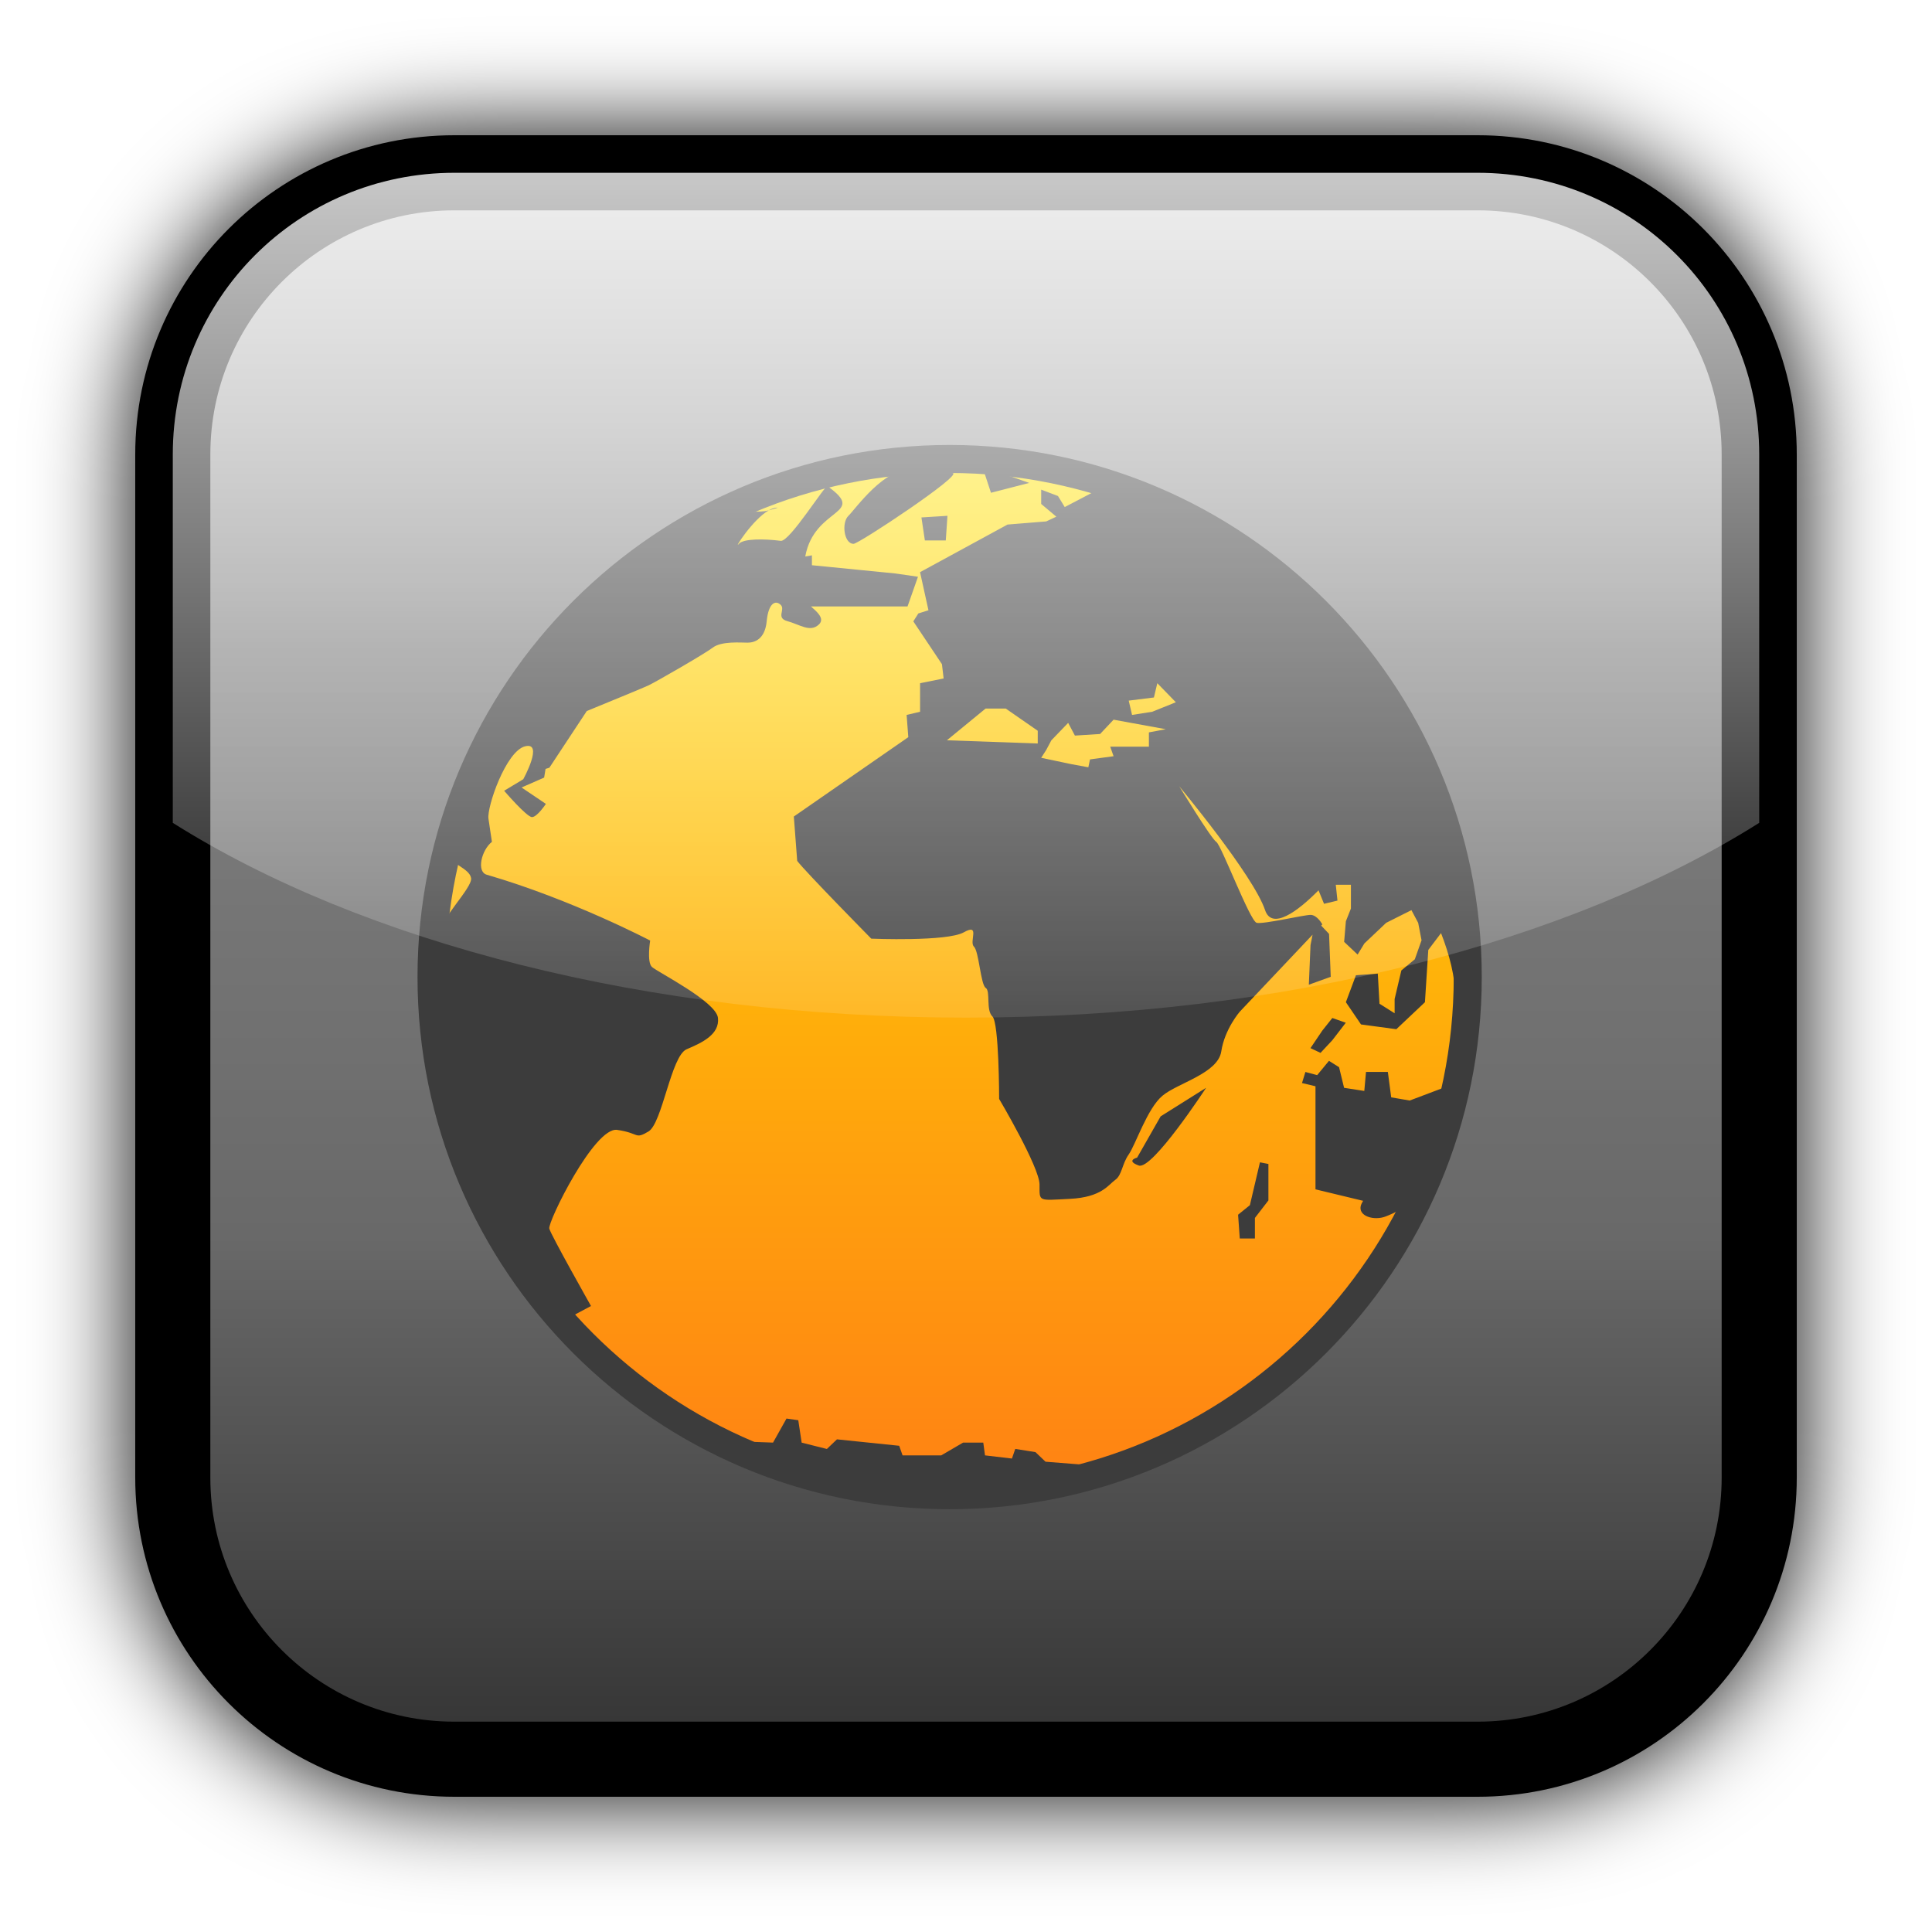
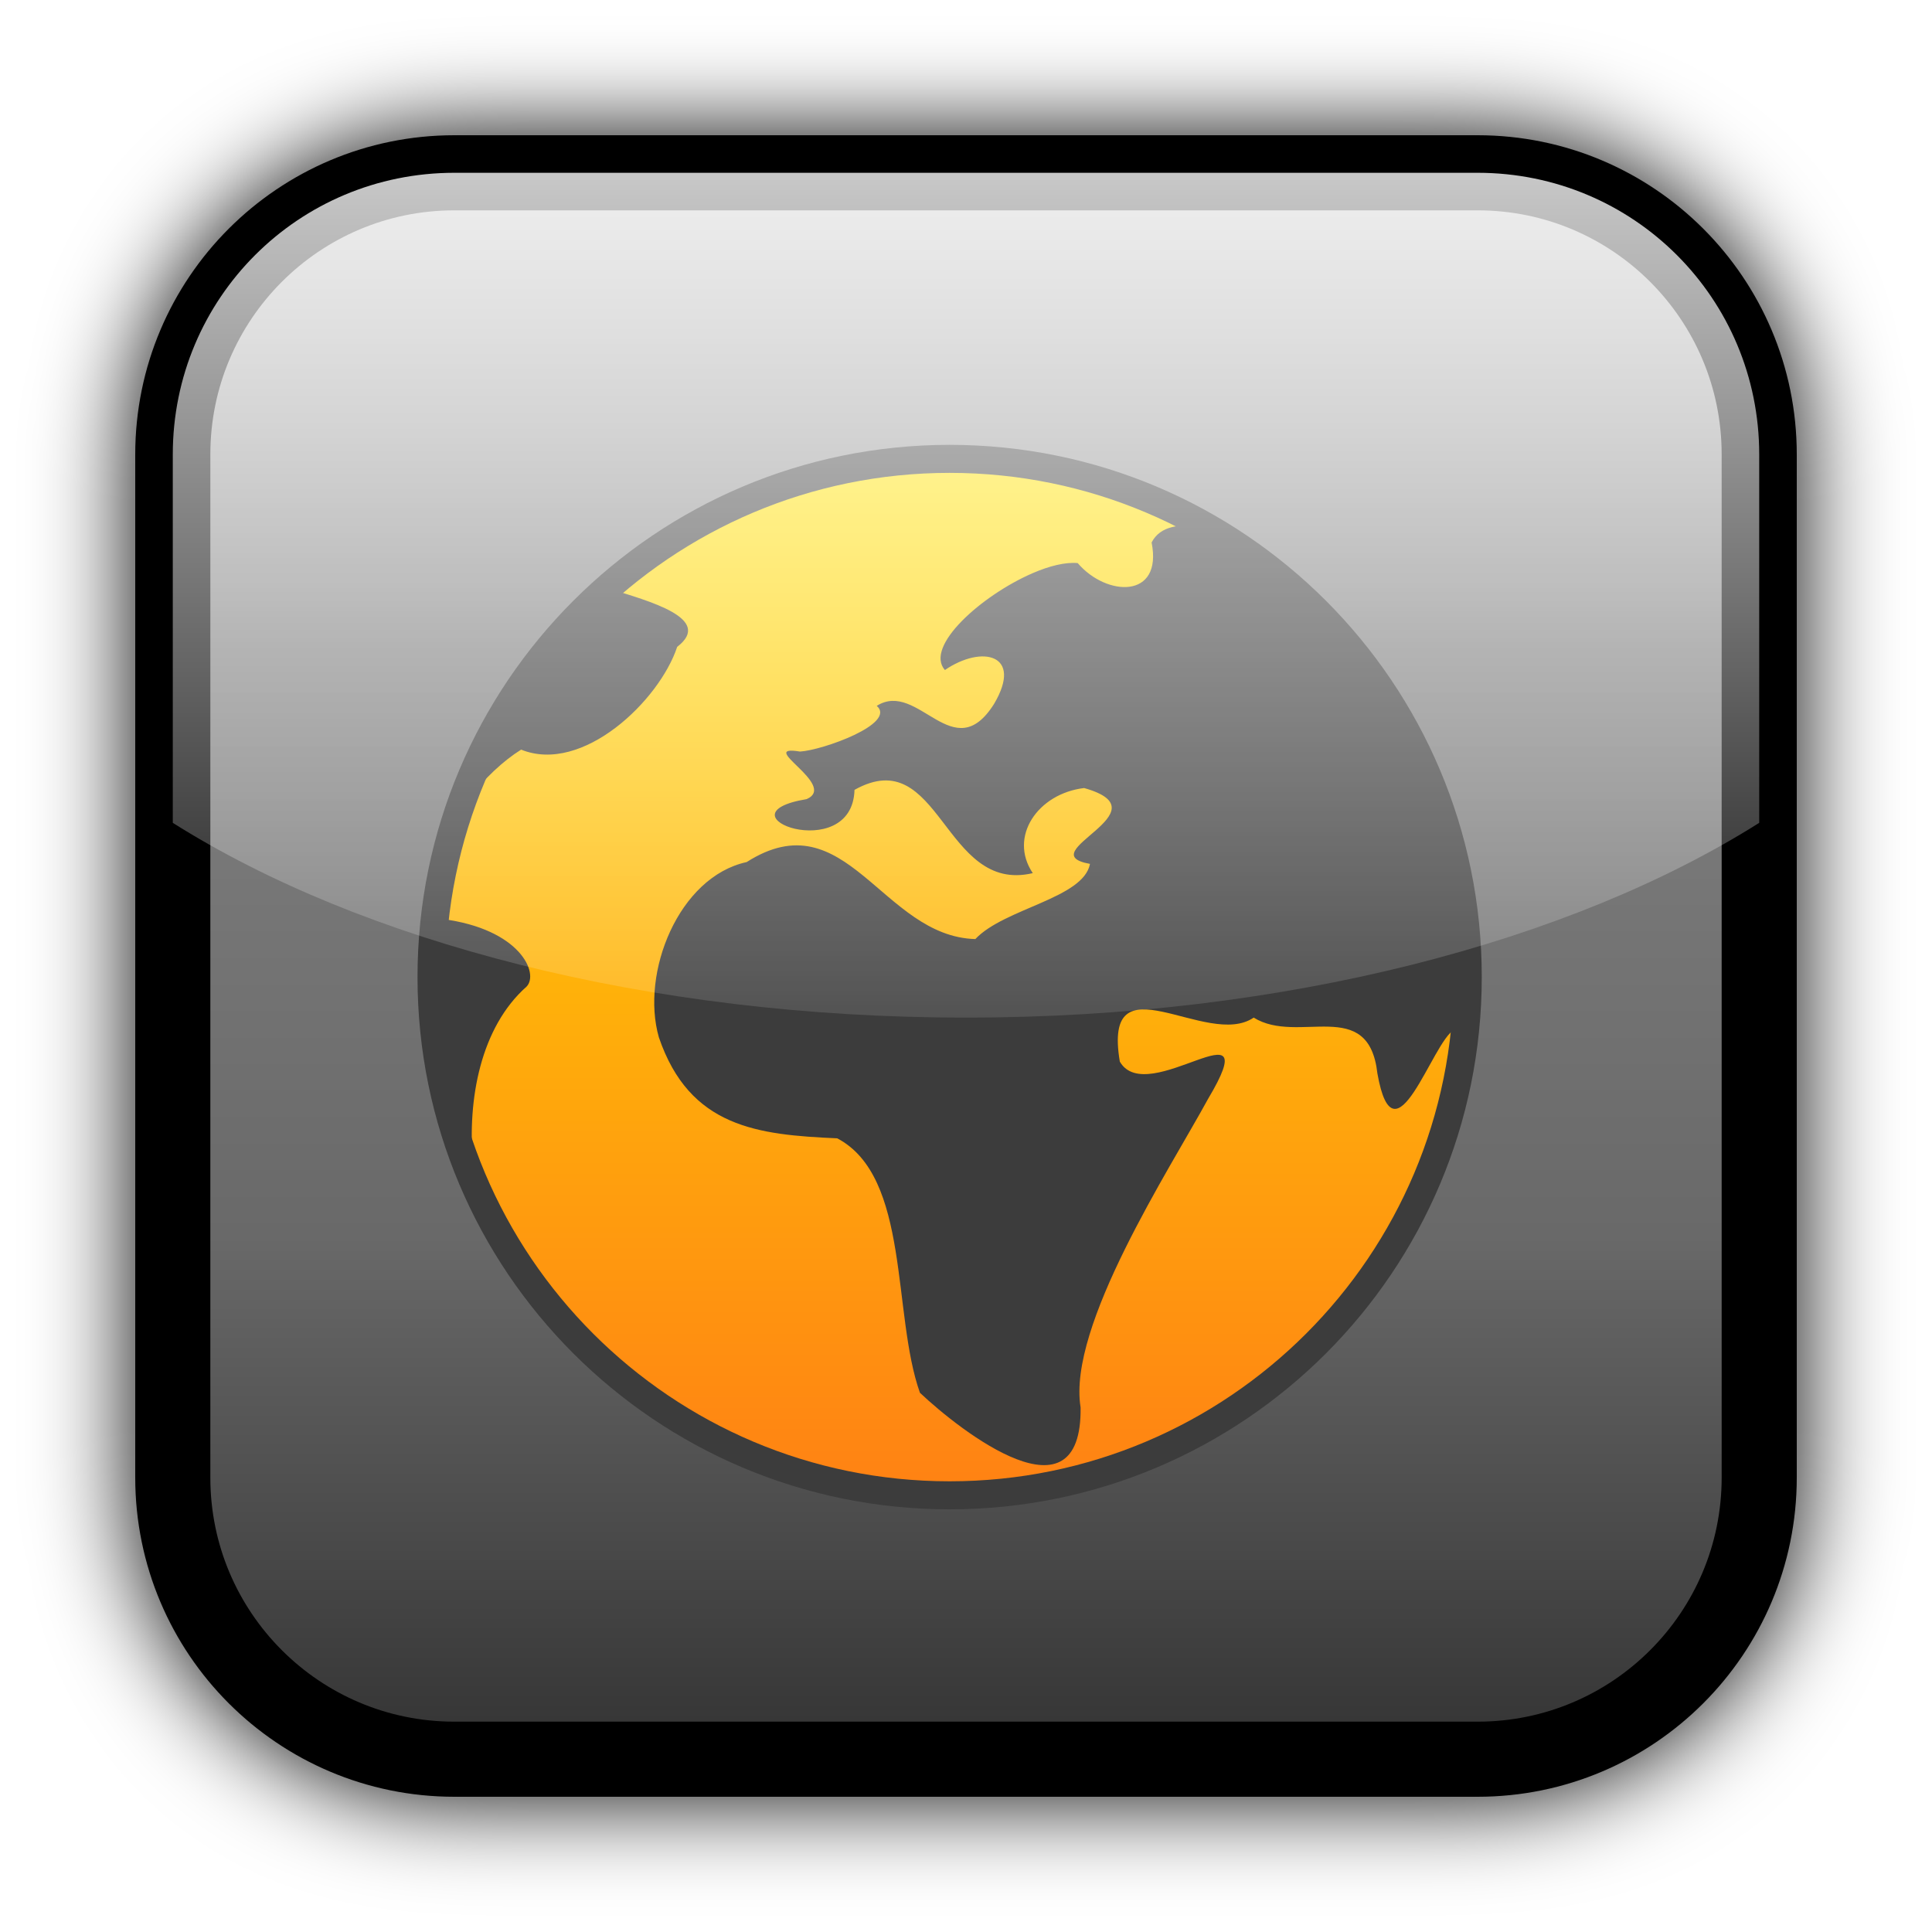
<svg xmlns="http://www.w3.org/2000/svg" xmlns:xlink="http://www.w3.org/1999/xlink" version="1.0" width="250" height="250" id="svg2">
  <defs id="defs4">
    <linearGradient id="linearGradient3261">
      <stop id="stop3263" style="stop-color:#000000;stop-opacity:1" offset="0" />
      <stop id="stop3265" style="stop-color:#3c3c3c;stop-opacity:1" offset="1" />
    </linearGradient>
    <linearGradient id="linearGradient3304">
      <stop id="stop3306" style="stop-color:#ff8313;stop-opacity:1" offset="0" />
      <stop id="stop3308" style="stop-color:#ffe400;stop-opacity:1" offset="1" />
    </linearGradient>
    <linearGradient id="linearGradient3284">
      <stop id="stop3286" style="stop-color:#ffffff;stop-opacity:0.784" offset="0" />
      <stop id="stop3288" style="stop-color:#ffffff;stop-opacity:0.118" offset="1" />
    </linearGradient>
    <linearGradient id="linearGradient3170">
      <stop id="stop3172" style="stop-color:#323232;stop-opacity:1" offset="0" />
      <stop id="stop3216" style="stop-color:#696969;stop-opacity:1" offset="0.33" />
      <stop id="stop3218" style="stop-color:#7f7f7f;stop-opacity:1" offset="0.692" />
      <stop id="stop3212" style="stop-color:#b4b4b4;stop-opacity:1" offset="1" />
    </linearGradient>
    <linearGradient x1="322" y1="215" x2="322" y2="43.264" id="linearGradient3176" xlink:href="#linearGradient3170" gradientUnits="userSpaceOnUse" />
    <filter id="filter3270">
-       <feGaussianBlur id="feGaussianBlur3272" stdDeviation="5.31" />
+       <feGaussianBlur stdDeviation="5.31" id="feGaussianBlur3272" />
    </filter>
    <linearGradient x1="325.5" y1="45" x2="325.5" y2="137.5" id="linearGradient3290" xlink:href="#linearGradient3284" gradientUnits="userSpaceOnUse" />
    <linearGradient x1="143.75" y1="334.5" x2="143.75" y2="276" id="linearGradient3310" xlink:href="#linearGradient3304" gradientUnits="userSpaceOnUse" gradientTransform="translate(-51.5,-180.5)" />
    <linearGradient x1="213.25" y1="334.5" x2="213.25" y2="276" id="linearGradient3312" xlink:href="#linearGradient3304" gradientUnits="userSpaceOnUse" gradientTransform="translate(-53.5,-180.5)" />
    <linearGradient x1="325.5" y1="45" x2="325.5" y2="135" id="linearGradient3433" xlink:href="#linearGradient3284" gradientUnits="userSpaceOnUse" gradientTransform="translate(-200,-4)" />
-     <filter height="1.289" y="-0.144" width="1.289" x="-0.144" id="filter3483">
-       <feGaussianBlur id="feGaussianBlur3485" stdDeviation="3.819" />
+     <filter id="filter3483" x="-0.144" width="1.289" y="-0.144" height="1.289">
+       <feGaussianBlur stdDeviation="3.819" id="feGaussianBlur3485" />
    </filter>
-     <filter height="1.289" y="-0.144" width="1.289" x="-0.144" id="filter3487">
-       <feGaussianBlur id="feGaussianBlur3489" stdDeviation="3.819" />
+     <filter id="filter3487" x="-0.144" width="1.289" y="-0.144" height="1.289">
+       <feGaussianBlur stdDeviation="3.819" id="feGaussianBlur3489" />
    </filter>
    <linearGradient x1="322" y1="215" x2="322" y2="43.264" id="linearGradient3501" xlink:href="#linearGradient3170" gradientUnits="userSpaceOnUse" gradientTransform="translate(-200,-4)" />
    <linearGradient x1="322" y1="215" x2="322" y2="43.264" id="linearGradient2413" xlink:href="#linearGradient3170" gradientUnits="userSpaceOnUse" gradientTransform="translate(-200,-4)" />
    <linearGradient x1="30.06" y1="30.06" x2="225.94" y2="225.94" id="RSSg" gradientUnits="userSpaceOnUse">
      <stop id="stop3365" style="stop-color:#e3702d;stop-opacity:1" offset="0" />
      <stop id="stop3367" style="stop-color:#ea7d31;stop-opacity:1" offset="0.107" />
      <stop id="stop3369" style="stop-color:#f69537;stop-opacity:1" offset="0.35" />
      <stop id="stop3371" style="stop-color:#fb9e3a;stop-opacity:1" offset="0.5" />
      <stop id="stop3373" style="stop-color:#ea7c31;stop-opacity:1" offset="0.702" />
      <stop id="stop3375" style="stop-color:#de642b;stop-opacity:1" offset="0.887" />
      <stop id="stop3377" style="stop-color:#d95b29;stop-opacity:1" offset="1" />
    </linearGradient>
    <linearGradient x1="325.5" y1="45" x2="325.5" y2="135" id="linearGradient3429" xlink:href="#linearGradient3284" gradientUnits="userSpaceOnUse" gradientTransform="matrix(1.214689,0,0,1.214689,-270.3814,-32.30227)" />
    <linearGradient x1="322" y1="215" x2="322" y2="43.264" id="linearGradient3432" xlink:href="#linearGradient3170" gradientUnits="userSpaceOnUse" gradientTransform="matrix(1.214689,0,0,1.214689,-270.3814,-32.30227)" />
    <linearGradient x1="-19.743" y1="265.682" x2="-89.581" y2="38.595" id="linearGradient4108" xlink:href="#linearGradient3304" gradientUnits="userSpaceOnUse" gradientTransform="matrix(0.4363188,0.2772554,-0.2772554,0.4363188,161.9118,76.16852)" />
    <linearGradient x1="-84.902" y1="39.928" x2="-29.358" y2="262.182" id="linearGradient4112" xlink:href="#linearGradient3304" gradientUnits="userSpaceOnUse" gradientTransform="matrix(-0.4363188,-0.2772554,0.2772554,-0.4363188,88.20992,176.0482)" />
    <linearGradient x1="72.562" y1="425.781" x2="72.562" y2="353.539" id="linearGradient5412" xlink:href="#linearGradient3304" gradientUnits="userSpaceOnUse" gradientTransform="matrix(0.8538211,0,0,0.8538211,62.07429,-206.8401)" />
    <linearGradient x1="72.562" y1="477.781" x2="72.562" y2="411.98" id="linearGradient5414" xlink:href="#linearGradient3304" gradientUnits="userSpaceOnUse" gradientTransform="matrix(0.8538211,0,0,0.8538211,62.07429,-206.8401)" />
    <linearGradient x1="-129.319" y1="212.406" x2="-122.672" y2="-182.183" id="linearGradient5429" xlink:href="#linearGradient3304" gradientUnits="userSpaceOnUse" gradientTransform="matrix(0.3225519,0,0,0.2698456,163.2006,141.1009)" />
    <linearGradient x1="125.438" y1="186.129" x2="125.438" y2="68.398" id="linearGradient3250" xlink:href="#linearGradient3304" gradientUnits="userSpaceOnUse" gradientTransform="matrix(0.8545583,0,0,0.7481891,17.50338,20.66152)" />
    <linearGradient x1="124.531" y1="197.821" x2="124.531" y2="171.631" id="linearGradient3267" xlink:href="#linearGradient3261" gradientUnits="userSpaceOnUse" />
    <linearGradient x1="367.609" y1="286.207" x2="367.609" y2="229.667" id="linearGradient3515" xlink:href="#linearGradient3304" gradientUnits="userSpaceOnUse" gradientTransform="matrix(0.4780043,0,0,0.4780043,-51.42398,70.37659)" />
    <linearGradient x1="368.406" y1="264.695" x2="368.406" y2="-14.625" id="linearGradient3517" xlink:href="#linearGradient3304" gradientUnits="userSpaceOnUse" gradientTransform="matrix(0.4780043,0,0,0.4780043,-51.42398,70.37659)" />
    <linearGradient x1="367.609" y1="8.898" x2="367.609" y2="-34.76" id="linearGradient3519" xlink:href="#linearGradient3304" gradientUnits="userSpaceOnUse" gradientTransform="matrix(0.4780043,0,0,0.4780043,-51.42398,70.37659)" />
    <linearGradient x1="367.613" y1="104.078" x2="367.613" y2="38.95" id="linearGradient3521" xlink:href="#linearGradient3304" gradientUnits="userSpaceOnUse" gradientTransform="matrix(0.4780043,0,0,0.4780043,-51.42398,70.37659)" />
    <linearGradient x1="367.613" y1="200.794" x2="367.613" y2="128.49" id="linearGradient3523" xlink:href="#linearGradient3304" gradientUnits="userSpaceOnUse" gradientTransform="matrix(0.4780043,0,0,0.4780043,-51.42398,70.37659)" />
    <linearGradient x1="133.097" y1="222.987" x2="133.097" y2="67.73" id="linearGradient3576" xlink:href="#linearGradient3304" gradientUnits="userSpaceOnUse" />
+     <radialGradient cx="24.113" cy="21.771" r="25.797" fx="24.113" fy="21.771" id="radialGradient2279" xlink:href="#linearGradient17267" gradientUnits="userSpaceOnUse" gradientTransform="matrix(0.382526,-1.34391,1.09928,0.320709,-11.7296,45.424)" />
+     <linearGradient x1="-915.773" y1="-785.94" x2="-915.773" y2="-789.156" id="SVGID_12_" gradientUnits="userSpaceOnUse" gradientTransform="matrix(0.144483,-0.259445,-0.259445,-0.144483,-26.4361,-312.63)">
+       <stop id="stop3519" style="stop-color:#524ac9;stop-opacity:1" offset="0" />
+       <stop id="stop3521" style="stop-color:#5855bc;stop-opacity:1" offset="0.096" />
+       <stop id="stop3523" style="stop-color:#5d60af;stop-opacity:1" offset="0.235" />
+       <stop id="stop3525" style="stop-color:#5f64ab;stop-opacity:1" offset="0.368" />
+       <stop id="stop3527" style="stop-color:#190c7f;stop-opacity:1" offset="0.725" />
+     </linearGradient>
+     <linearGradient x1="-160.036" y1="-726.616" x2="-160.036" y2="-729.135" id="SVGID_11_" gradientUnits="userSpaceOnUse" gradientTransform="matrix(0.469933,4.74137e-2,8.07404e-2,-0.275962,171.412,-150.977)">
+       <stop id="stop3506" style="stop-color:#524ac9;stop-opacity:1" offset="0" />
+       <stop id="stop3508" style="stop-color:#5855bc;stop-opacity:1" offset="0.096" />
+       <stop id="stop3510" style="stop-color:#5d60af;stop-opacity:1" offset="0.235" />
+       <stop id="stop3512" style="stop-color:#5f64ab;stop-opacity:1" offset="0.368" />
+       <stop id="stop3514" style="stop-color:#190c7f;stop-opacity:1" offset="0.725" />
+     </linearGradient>
+     <linearGradient x1="62.406" y1="-595" x2="62.406" y2="-603.187" id="SVGID_13_" gradientUnits="userSpaceOnUse" gradientTransform="matrix(1,0,0,-1,0,-538)">
+       <stop id="stop3535" style="stop-color:#8ba4d6;stop-opacity:1" offset="0" />
+       <stop id="stop3537" style="stop-color:#1b3ea6;stop-opacity:1" offset="1" />
+     </linearGradient>
+     <linearGradient x1="61.626" y1="-551.25" x2="61.626" y2="-652.25" id="linearGradient2440" xlink:href="#SVGID_7_" gradientUnits="userSpaceOnUse" gradientTransform="matrix(1,0,0,-1,0,-538)" />
+     <linearGradient x1="55.454" y1="42.753" x2="9.547" y2="16.249" id="linearGradient17291" xlink:href="#edgeGradient" gradientUnits="userSpaceOnUse" />
+     <radialGradient cx="61.833" cy="-600.166" r="53.001" id="SVGID_3_" gradientUnits="userSpaceOnUse" gradientTransform="matrix(1,0,0,-1,0,-538)">
+       <stop id="stop3227" style="stop-color:#3c6bf3;stop-opacity:1" offset="0.951" />
+       <stop id="stop3229" style="stop-color:#3c8af2;stop-opacity:1" offset="1" />
+     </radialGradient>
+     <linearGradient x1="10.25" y1="728.875" x2="107.833" y2="728.875" id="SVGID_10_" gradientUnits="userSpaceOnUse" gradientTransform="translate(0,-665)">
+       <stop id="stop3278" style="stop-color:#ffffff;stop-opacity:1" offset="0" />
+       <stop id="stop3280" style="stop-color:#edf7ff;stop-opacity:1" offset="0.143" />
+       <stop id="stop3282" style="stop-color:#e0f2ff;stop-opacity:1" offset="0.28" />
+       <stop id="stop3284" style="stop-color:#e3f3ff;stop-opacity:1" offset="0.306" />
+       <stop id="stop2707" style="stop-color:#f3faff;stop-opacity:1" offset="0.494" />
+       <stop id="stop2709" style="stop-color:#fcfeff;stop-opacity:1" offset="0.708" />
+       <stop id="stop3290" style="stop-color:#ffffff;stop-opacity:1" offset="1" />
+     </linearGradient>
+     <clipPath id="SVGID_9_">
+       <use id="use3275" style="overflow:visible" x="0" y="0" width="62" height="62" xlink:href="#SVGID_8_" />
+     </clipPath>
+     <defs id="defs3271">
+       <circle cx="61.625" cy="61.875" r="51.375" id="SVGID_8_" />
+     </defs>
+     <linearGradient x1="61.626" y1="-551.25" x2="61.626" y2="-652.25" id="SVGID_7_" gradientUnits="userSpaceOnUse" gradientTransform="matrix(1,0,0,-1,0,-538)">
+       <stop id="stop3249" style="stop-color:#ffffff;stop-opacity:1" offset="0" />
+       <stop id="stop3251" style="stop-color:#e1f1ff;stop-opacity:1" offset="0.148" />
+       <stop id="stop3253" style="stop-color:#d4ebff;stop-opacity:1" offset="0.236" />
+       <stop id="stop3255" style="stop-color:#e3f2ff;stop-opacity:1" offset="0.35" />
+       <stop id="stop3257" style="stop-color:#f3f9ff;stop-opacity:1" offset="0.526" />
+       <stop id="stop3259" style="stop-color:#fcfeff;stop-opacity:1" offset="0.726" />
+       <stop id="stop3261" style="stop-color:#ffffff;stop-opacity:1" offset="1" />
+     </linearGradient>
+     <clipPath id="SVGID_6_">
+       <use id="use3246" style="overflow:visible" x="0" y="0" width="62" height="62" xlink:href="#SVGID_5_" />
+     </clipPath>
+     <defs id="defs3242">
+       <circle cx="61.625" cy="61.875" r="51.375" id="SVGID_5_" />
+     </defs>
+     <linearGradient x1="54.51" y1="41.179" x2="9.547" y2="16.249" id="edgeGradient" xlink:href="#fieldGradient" gradientUnits="userSpaceOnUse" spreadMethod="pad">
+       <stop id="stop12" style="stop-color:#2b79e0;stop-opacity:1" offset="0" />
+       <stop id="stop14" style="stop-color:#008df7;stop-opacity:1" offset="1" />
+     </linearGradient>
+     <linearGradient x1="52.778" y1="-13.239" x2="22.014" y2="51.987" id="fieldGradient" gradientUnits="userSpaceOnUse">
+       <stop id="stop7" style="stop-color:#d8ebff;stop-opacity:1" offset="0" />
+       <stop id="stop9" style="stop-color:#4fa9ff;stop-opacity:1" offset="1" />
+     </linearGradient>
+     <radialGradient id="shadowGradient">
+       <stop id="stop17" style="stop-color:#c0c0c0;stop-opacity:1" offset="0" />
+       <stop id="stop19" style="stop-color:#c0c0c0;stop-opacity:1" offset="0.88" />
+       <stop id="stop21" style="stop-color:#c0c0c0;stop-opacity:0" offset="1" />
+     </radialGradient>
+     <radialGradient cx="32.5" cy="29.5" r="26.5" fx="32.5" fy="29.5" id="radialGradient4170" xlink:href="#shadowGradient" gradientUnits="userSpaceOnUse" />
+     <linearGradient x1="42.986" y1="7.013" x2="22.014" y2="51.987" id="linearGradient4172" xlink:href="#fieldGradient" gradientUnits="userSpaceOnUse" />
+     <linearGradient x1="55.454" y1="42.753" x2="9.547" y2="16.249" id="linearGradient4174" xlink:href="#edgeGradient" gradientUnits="userSpaceOnUse" />
+     <radialGradient cx="27.293" cy="22.185" r="25.797" fx="27.293" fy="22.185" id="radialGradient17265" xlink:href="#linearGradient17267" gradientUnits="userSpaceOnUse" gradientTransform="matrix(0.738377,-1.13529,0.752713,0.489555,-5.49219,38.9373)" />
+     <linearGradient id="linearGradient17267">
+       <stop id="stop17269" style="stop-color:#49c007;stop-opacity:1" offset="0" />
+       <stop id="stop17271" style="stop-color:#209305;stop-opacity:1" offset="1" />
+     </linearGradient>
+     <radialGradient id="radialGradient20242">
+       <stop id="stop20244" style="stop-color:#000000;stop-opacity:0.312" offset="0" />
+       <stop id="stop20246" style="stop-color:#000000;stop-opacity:0.606" offset="0.88" />
+       <stop id="stop20248" style="stop-color:#000000;stop-opacity:0" offset="1" />
+     </radialGradient>
+     <linearGradient x1="54.51" y1="41.179" x2="9.547" y2="16.249" id="linearGradient21219" xlink:href="#fieldGradient" gradientUnits="userSpaceOnUse" spreadMethod="pad">
+       <stop id="stop21221" style="stop-color:#3e79ca;stop-opacity:1" offset="0" />
+       <stop id="stop21223" style="stop-color:#36a8ff;stop-opacity:1" offset="1" />
+     </linearGradient>
  </defs>
  <rect width="169" height="169" rx="30" ry="30" x="41" y="41" transform="matrix(1.214689,0,0,1.214689,-27.4435,-27.44351)" id="rect3240" style="fill:#000000;fill-opacity:1;stroke:#000000;stroke-width:8;stroke-linejoin:round;stroke-miterlimit:4;stroke-dasharray:none;stroke-opacity:1;filter:url(#filter3270)" />
  <rect width="205.282" height="205.282" rx="36.441" ry="36.441" x="22.359" y="22.359" id="rect3168" style="fill:url(#linearGradient3432);fill-opacity:1;stroke:#000000;stroke-width:9.718;stroke-linejoin:round;stroke-miterlimit:4;stroke-dasharray:none;stroke-opacity:1" />
-   <path d="M 211.032,147.773 A 77.935,77.935 0 1 1 55.162,147.773 A 77.935,77.935 0 1 1 211.032,147.773 z" transform="matrix(0.8602431,0,0,0.8602431,8.387088,-0.6859627)" id="path3545" style="opacity:1;fill:url(#linearGradient3576);fill-opacity:1;stroke:#3c3c3c;stroke-width:4.216;stroke-linecap:round;stroke-linejoin:round;stroke-miterlimit:4;stroke-dasharray:none;stroke-opacity:1" />
-   <g transform="matrix(3.095887,0,0,3.095887,20.21801,83.45889)" id="g4114">
-     <g transform="translate(4.930437,1.434309)" id="g4064">
-       <defs id="defs4066">
-         <path d="M 23.589,42.098 C 33.866,42.098 42.205,33.725 42.205,23.453 C 42.205,13.246 33.867,4.872 23.589,4.872 C 13.383,4.872 4.974,13.246 4.974,23.453 C 4.974,33.725 13.384,42.098 23.589,42.098 z" id="SVGID_3_" />
-       </defs>
-       <clipPath id="SVGID_4_">
-         <use id="use4070" style="overflow:visible" x="0" y="0" width="250" height="250" xlink:href="#SVGID_3_" />
-       </clipPath>
-       <radialGradient cx="685.649" cy="995.407" r="96.023" id="SVGID_5_" gradientUnits="userSpaceOnUse" gradientTransform="matrix(0.315,0,0,0.315,-193.9387,-303.1233)">
-         <stop id="stop4073" style="stop-color:#ffffff;stop-opacity:1" offset="0" />
-         <stop id="stop4075" style="stop-color:#57adff;stop-opacity:1" offset="0.595" />
-         <stop id="stop4077" style="stop-color:#c9e6ff;stop-opacity:1" offset="0.994" />
-       </radialGradient>
-       <linearGradient x1="868.996" y1="-1149.405" x2="868.996" y2="-1269.558" id="SVGID_6_" gradientUnits="userSpaceOnUse" gradientTransform="matrix(0.315,0,0,-0.315,-250.1662,-358.4061)">
-         <stop id="stop4082" style="stop-color:#006a00;stop-opacity:1" offset="0" />
-         <stop id="stop4084" style="stop-color:#004000;stop-opacity:1" offset="0.2" />
-         <stop id="stop4086" style="stop-color:#00bd00;stop-opacity:1" offset="1" />
-       </linearGradient>
-     </g>
-     <path d="M 17.279,6.581 C 17.185,6.581 17.082,6.62 16.977,6.679 C 17.224,6.606 17.34,6.581 17.279,6.581 M 23.396,7.773 L 23.457,6.878 L 22.513,6.937 L 22.638,7.772 L 23.396,7.772 M 12.739,23.237 C 12.549,23.058 12.676,22.281 12.676,22.281 C 12.676,22.281 9.838,20.79 6.749,19.893 C 6.368,19.783 6.561,18.998 6.937,18.701 L 6.812,17.863 C 6.749,17.446 7.443,15.416 8.137,15.238 C 8.831,15.058 8.074,16.431 8.074,16.431 L 7.381,16.849 C 7.381,16.849 8.2,17.804 8.39,17.804 C 8.578,17.804 8.894,17.325 8.894,17.325 L 8.012,16.73 L 8.831,16.371 L 8.883,16.057 L 9.021,16.013 L 10.378,13.957 C 11.316,13.573 12.469,13.098 12.615,13.028 C 12.868,12.909 14.633,11.895 14.948,11.657 C 15.264,11.417 15.956,11.478 16.208,11.478 C 16.461,11.478 16.839,11.358 16.902,10.7 C 16.965,10.044 17.217,9.924 17.407,10.104 C 17.596,10.281 17.217,10.581 17.659,10.7 C 18.1,10.82 18.478,11.118 18.794,10.82 C 19.024,10.602 18.716,10.353 18.508,10.165 L 22.009,10.165 L 22.388,9.088 L 21.568,8.969 L 18.542,8.67 L 18.542,8.312 L 18.3,8.353 C 18.628,6.552 20.574,6.849 19.109,5.806 C 19.02,5.742 17.738,7.827 17.411,7.786 C 16.82,7.708 16.057,7.702 15.894,7.894 C 15.678,8.148 16.377,7.021 16.979,6.679 C 16.261,6.89 14.975,6.237 12.656,7.875 C 11.872,8.429 9.904,10.675 9.093,11.538 C 5.671,15.578 5.395,19.034 5.395,19.187 C 5.395,19.485 6.12,19.654 6.182,20.013 C 6.245,20.369 4.984,21.565 4.984,22.161 C 4.984,22.435 4.353,25.416 5.739,29.145 C 6.969,32.683 9.349,35.803 9.655,35.999 L 10.531,35.534 C 10.531,35.534 9.081,32.967 9.018,32.727 C 8.955,32.489 10.657,29.026 11.478,29.147 C 12.297,29.263 12.108,29.504 12.613,29.206 C 13.118,28.909 13.433,26.459 14,26.222 C 14.568,25.982 15.198,25.684 15.135,25.087 C 15.071,24.489 12.928,23.416 12.739,23.237 M 26.422,5.685 L 24.72,5.087 L 25.035,6.043 L 26.422,5.685 M 20.053,7.894 C 20.243,7.894 24.025,5.388 23.647,5.327 C 23.27,5.268 23.207,5.327 22.196,5.207 C 21.189,5.088 20.115,6.64 19.864,6.88 C 19.612,7.119 19.697,7.894 20.053,7.894 M 37.414,25.895 L 37.902,25.261 L 37.414,25.089 L 37.048,25.549 L 36.621,26.182 L 36.986,26.354 L 37.414,25.895 M 39.549,27.967 L 39.427,27.045 L 38.635,27.045 L 38.573,27.735 L 37.84,27.621 L 37.658,26.873 L 37.292,26.643 L 36.864,27.161 L 36.437,27.047 L 36.314,27.448 L 36.803,27.565 L 36.803,31.303 L 38.53,31.719 C 38.49,31.787 38.461,31.846 38.451,31.877 C 38.328,32.28 38.938,32.455 39.365,32.28 C 39.523,32.217 40.518,31.834 40.834,31.083 C 41.273,30.037 41.558,28.531 41.634,28.044 L 41.441,27.621 L 40.22,28.082 L 39.547,27.967 L 39.549,27.967 M 38.938,12.656 C 36.146,8.423 29.438,5.656 29.438,5.656 L 27.71,6.561 L 27.465,6.16 L 26.856,5.929 L 26.856,6.448 L 27.405,6.909 L 27.04,7.081 L 25.636,7.195 L 22.463,8.922 L 22.768,10.303 L 22.401,10.419 L 22.219,10.706 L 23.257,12.258 L 23.318,12.777 L 22.464,12.949 L 22.464,13.984 L 21.976,14.099 L 22.037,14.905 L 17.886,17.783 L 18.008,19.392 C 18.313,19.795 20.694,22.212 20.694,22.212 C 20.694,22.212 23.44,22.326 24.05,21.982 C 24.661,21.637 24.233,22.327 24.417,22.5 C 24.599,22.673 24.661,23.881 24.843,23.996 C 25.027,24.111 24.843,24.8 25.087,25.033 C 25.331,25.262 25.331,28.024 25.331,28.024 C 25.331,28.024 26.796,30.498 26.796,31.13 C 26.796,31.762 26.734,31.705 27.895,31.648 C 29.054,31.591 29.298,31.13 29.542,30.959 C 29.786,30.788 29.786,30.384 30.03,30.037 C 30.276,29.691 30.702,28.37 31.252,27.91 C 31.8,27.448 33.266,27.102 33.387,26.299 C 33.509,25.492 34.058,24.86 34.058,24.86 L 36.697,22.069 L 36.623,22.444 L 36.562,23.882 L 37.356,23.595 L 37.295,22.04 L 37.011,21.739 L 37.051,21.695 C 37.051,21.695 36.867,21.35 36.624,21.35 C 36.38,21.35 34.914,21.695 34.671,21.638 C 34.427,21.58 33.389,18.818 33.206,18.704 C 33.022,18.589 31.864,16.689 31.864,16.689 C 31.864,16.689 34.548,19.911 34.975,21.177 C 35.223,21.914 36.155,21.228 36.913,20.459 L 37.113,20.948 L 37.6,20.832 L 37.539,20.257 L 38.088,20.257 L 38.088,21.12 L 37.905,21.581 L 37.842,22.328 L 38.331,22.789 L 38.575,22.387 L 39.366,21.638 L 40.282,21.178 L 40.527,21.638 L 40.649,22.271 L 40.405,22.961 L 39.917,23.364 L 39.673,24.4 L 39.673,24.918 L 39.124,24.572 L 39.063,23.48 L 38.27,23.539 L 37.905,24.516 L 38.454,25.323 L 39.735,25.496 L 40.772,24.517 L 40.894,22.621 L 41.356,22.011 C 41.657,22.784 41.872,23.593 41.872,24.346 C 41.872,25.172 42.526,23.929 42.206,21.409 C 42.205,21.406 41.703,15.422 38.938,12.656 z M 26.732,15.135 L 23.437,15.018 L 24.839,13.868 L 25.571,13.868 L 26.731,14.673 L 26.731,15.135 M 30.762,14.732 L 30.762,15.25 L 29.359,15.25 L 29.481,15.596 L 28.626,15.712 L 28.566,15.998 L 27.956,15.885 L 26.856,15.654 L 27.04,15.367 L 27.224,15.02 L 27.834,14.387 L 28.079,14.848 L 28.993,14.79 L 29.481,14.271 L 31.374,14.617 L 30.762,14.732 M 30.883,13.984 L 30.151,14.099 L 30.03,13.58 L 30.944,13.466 L 31.067,12.948 L 31.739,13.639 L 30.883,13.984 L 30.883,13.984 M 34.424,31.877 L 33.996,32.223 L 34.057,33.086 L 34.606,33.086 L 34.606,32.34 L 35.096,31.705 L 35.096,30.383 L 34.789,30.323 L 34.424,31.877 L 34.424,31.877 M 30.335,30.152 C 30.335,30.152 29.907,30.263 30.395,30.439 C 30.883,30.613 32.836,27.621 32.836,27.621 L 31.188,28.656 L 30.335,30.152 L 30.335,30.152 M 27.013,41.18 L 26.648,40.832 L 25.916,40.716 L 25.795,41.065 L 24.818,40.95 L 24.756,40.487 L 24.024,40.487 L 23.231,40.95 L 21.829,40.95 L 21.707,40.602 L 19.45,40.369 L 19.084,40.718 L 18.17,40.488 L 18.047,39.675 L 17.62,39.615 L 17.132,40.487 L 15.485,40.428 C 15.78,40.567 18.238,42.034 22.01,42.34 C 27.012,42.744 29.391,41.529 29.391,41.529 L 29.208,41.353 L 27.013,41.18 L 27.013,41.18 L 27.013,41.18 z" transform="matrix(1.152592,0,0,1.152592,6.034263,-13.3262)" clip-path="url(#SVGID_4_)" id="path4088" style="fill:#3c3c3c;fill-opacity:1" />
-   </g>
+   <path d="M 211.032,147.773 C 211.042,190.823 176.147,225.726 133.097,225.726 C 90.048,225.726 55.152,190.823 55.162,147.773 C 55.152,104.724 90.048,69.82 133.097,69.82 C 176.147,69.82 211.042,104.724 211.032,147.773 z" transform="matrix(0.8602431,0,0,0.8602431,8.387088,-0.6859627)" id="path3545" style="opacity:1;fill:url(#linearGradient3576);fill-opacity:1;stroke:#3c3c3c;stroke-width:4.216;stroke-linecap:round;stroke-linejoin:round;stroke-miterlimit:4;stroke-dasharray:none;stroke-opacity:1" />
+   <path d="M 78.793,76.17 C 70.515,83.64 64.361,93.057 60.662,103.392 C 62.675,100.725 65.136,98.436 67.434,97.001 C 75.385,100.222 85.324,90.67 87.627,83.704 C 92.404,80.034 83.916,77.76 78.793,76.17 z M 133.581,74.186 C 127.02,77.04 119.58,83.643 122.27,86.701 C 127.041,83.431 132.444,84.621 128.638,91.074 C 123.366,99.466 118.839,87.942 113.452,91.337 C 116.07,93.651 106.396,97.092 103.523,97.25 C 97.673,96.289 108.501,101.579 104.385,103.404 C 92.408,105.401 110.289,112.053 110.573,102.209 C 121.697,95.982 122.067,115.723 133.64,112.983 C 130.465,108.258 134.313,102.684 140.284,101.971 C 151.11,105.015 133.11,110.366 141.044,111.787 C 140.196,116.259 129.962,117.527 126.208,121.515 C 114.116,121.183 109.511,103.329 96.618,111.552 C 87.81,113.47 82.862,125.892 85.259,134.236 C 89.242,145.899 98.062,146.847 108.338,147.299 C 117.806,152.28 115.419,170.056 119.04,180.226 C 124.423,185.303 140.045,197.417 139.828,182.111 C 138.105,171.606 151.345,151.339 156.328,142.188 C 164.139,129.079 148.467,143.566 144.904,137.37 C 142.596,123.635 156.183,135.813 162.228,131.677 C 167.972,135.263 177.106,128.814 178.235,138.909 C 180.436,151.336 185.349,134.694 188.186,133.251 C 189.348,122.215 187.888,110.752 183.273,99.833 C 177.4,85.94 167.376,75.104 155.361,68.139 C 152.737,67.782 150.121,68.02 149.017,70.197 C 150.484,77.536 143.181,77.234 139.453,72.863 C 137.856,72.716 135.768,73.234 133.581,74.186 z M 57.134,118.694 C 55.952,129.183 57.185,140.082 61.207,150.537 C 60.462,142.23 62.196,132.926 68.14,127.664 C 69.778,125.969 67.338,120.215 57.229,118.917 C 57.188,118.846 57.173,118.766 57.134,118.694 z" id="circle14328" style="fill:#3c3c3c;fill-opacity:1;stroke:none;stroke-width:1.042;stroke-miterlimit:4;stroke-dasharray:none;stroke-opacity:1" />
  <path d="M 58.799,22.359 C 38.611,22.359 22.359,38.611 22.359,58.799 L 22.359,106.476 C 46.761,121.866 83.701,131.681 125,131.681 C 166.299,131.681 203.239,121.866 227.641,106.476 L 227.641,58.799 C 227.641,38.611 211.389,22.359 191.201,22.359 L 58.799,22.359 z" id="rect3404" style="fill:url(#linearGradient3429);fill-opacity:1;stroke:none;stroke-width:8;stroke-linejoin:round;stroke-miterlimit:4;stroke-dasharray:none;stroke-opacity:1" />
</svg>
